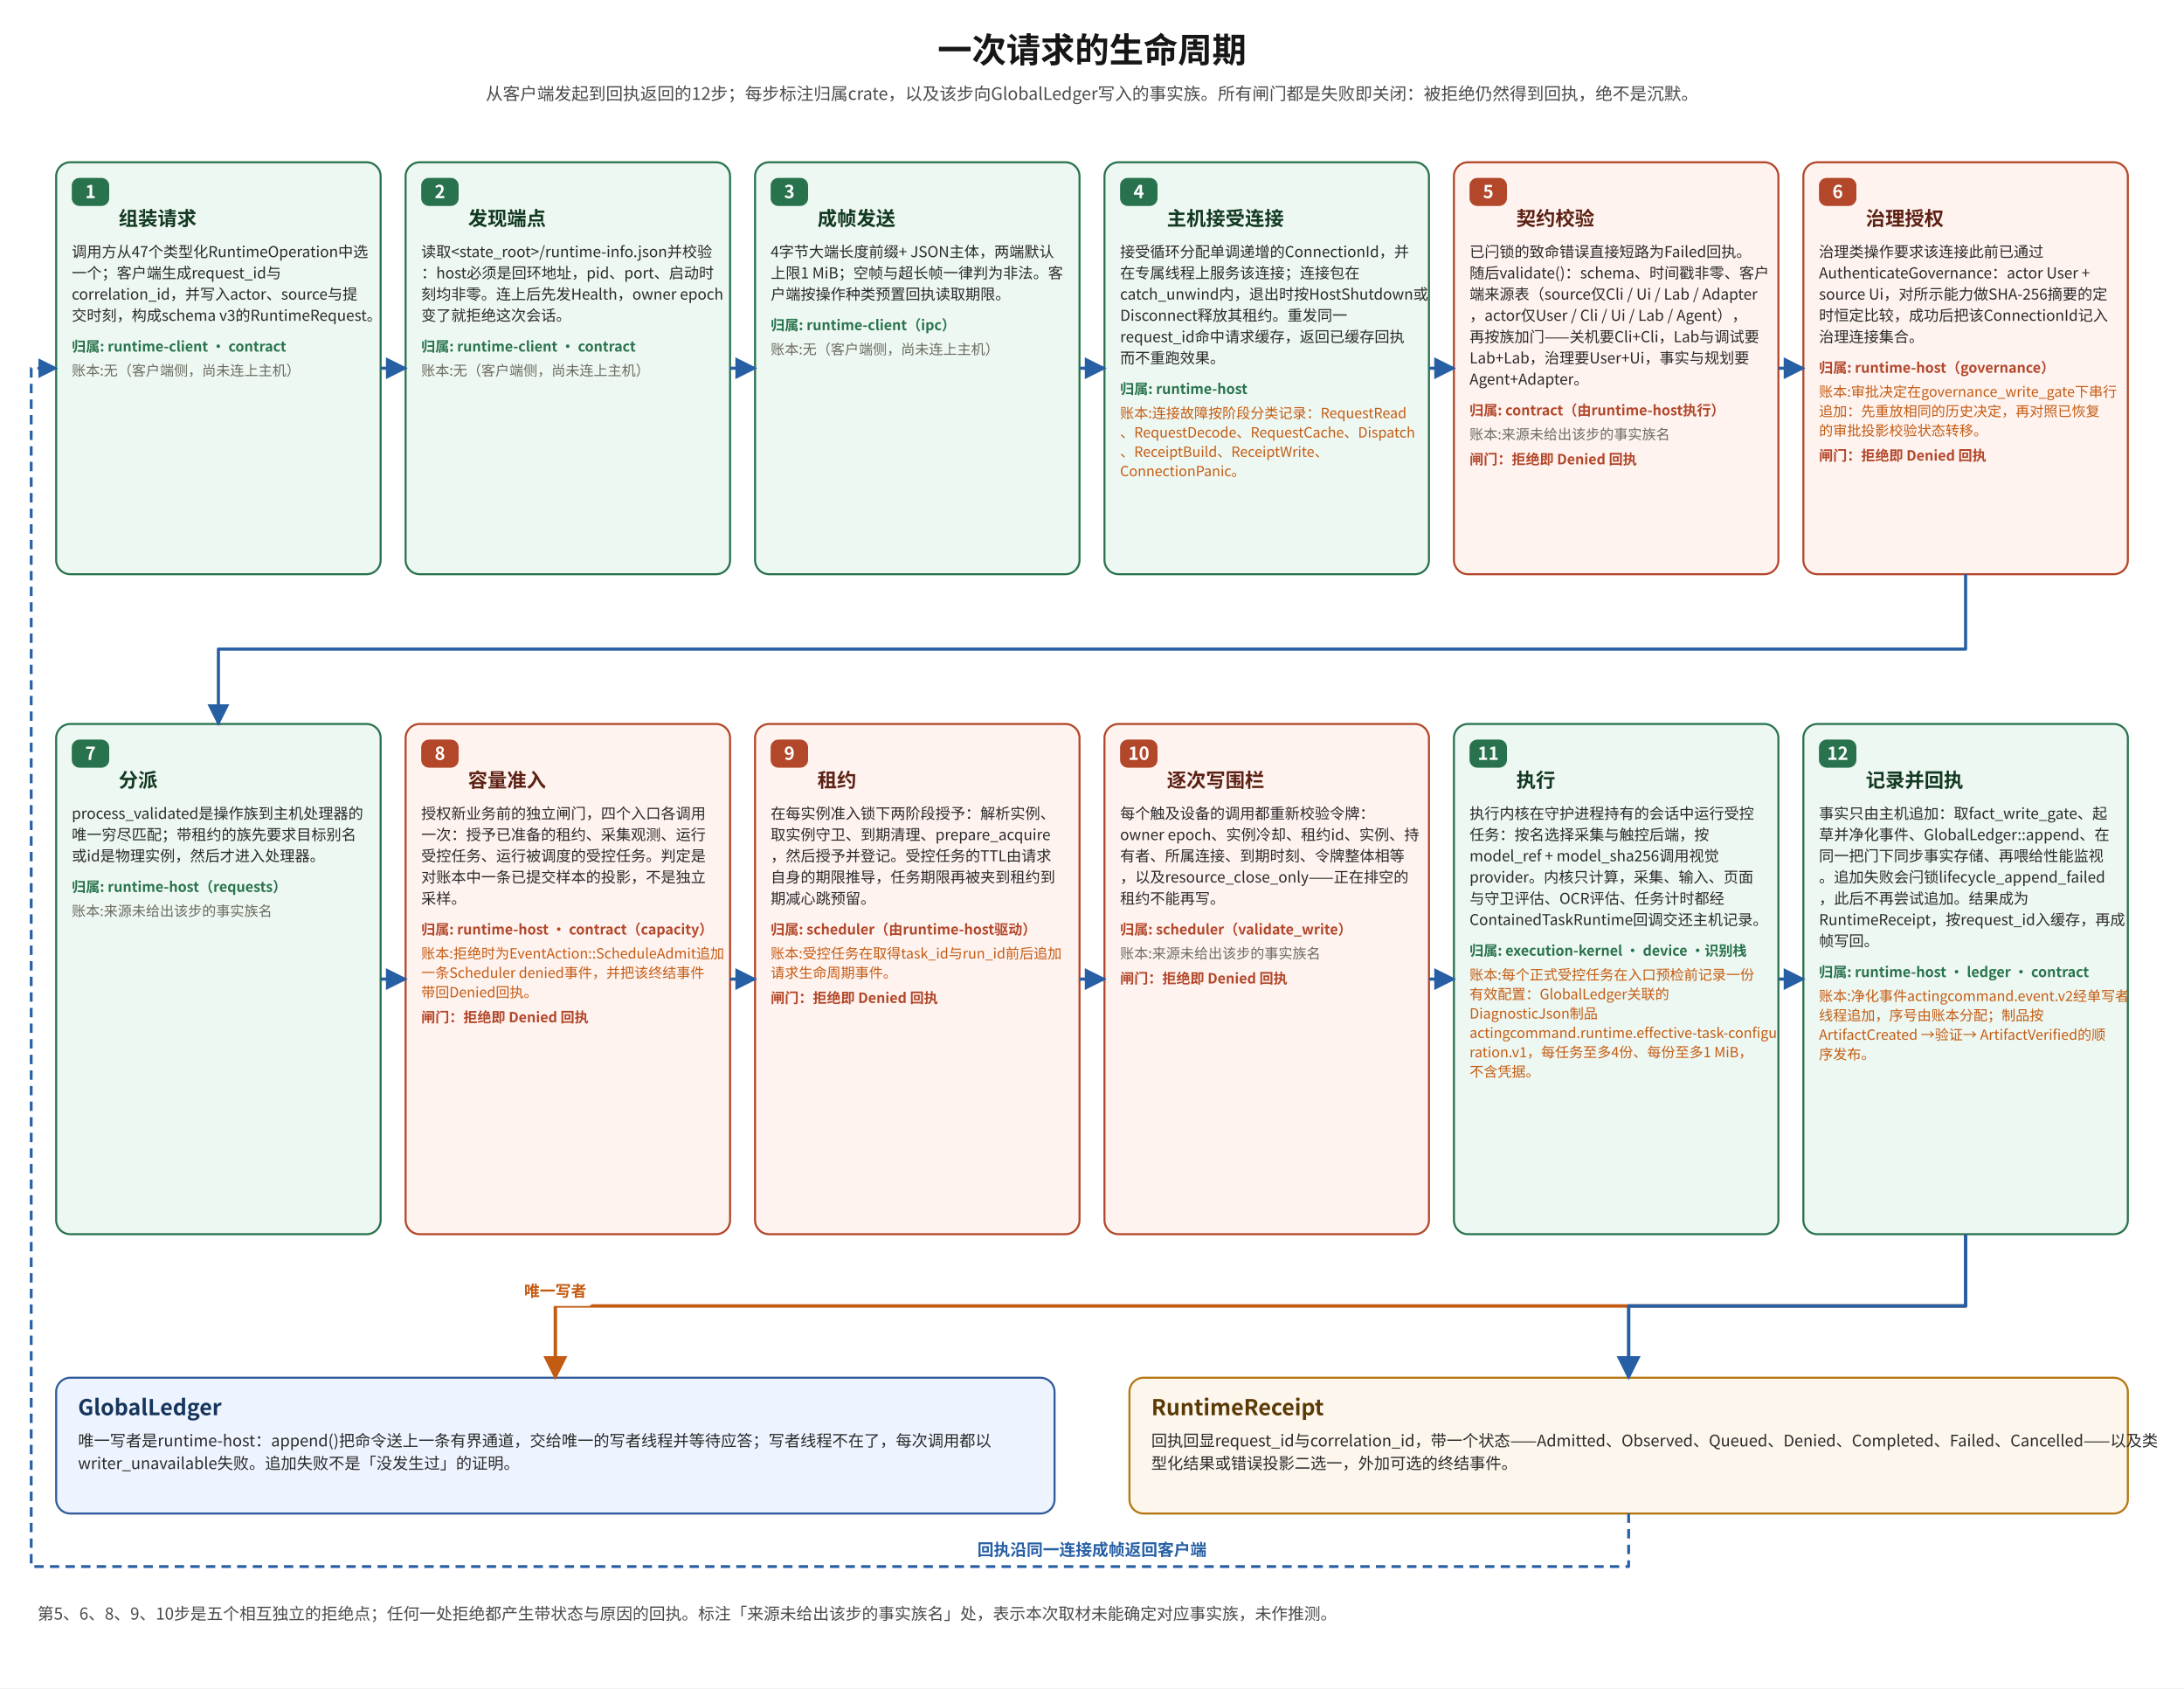
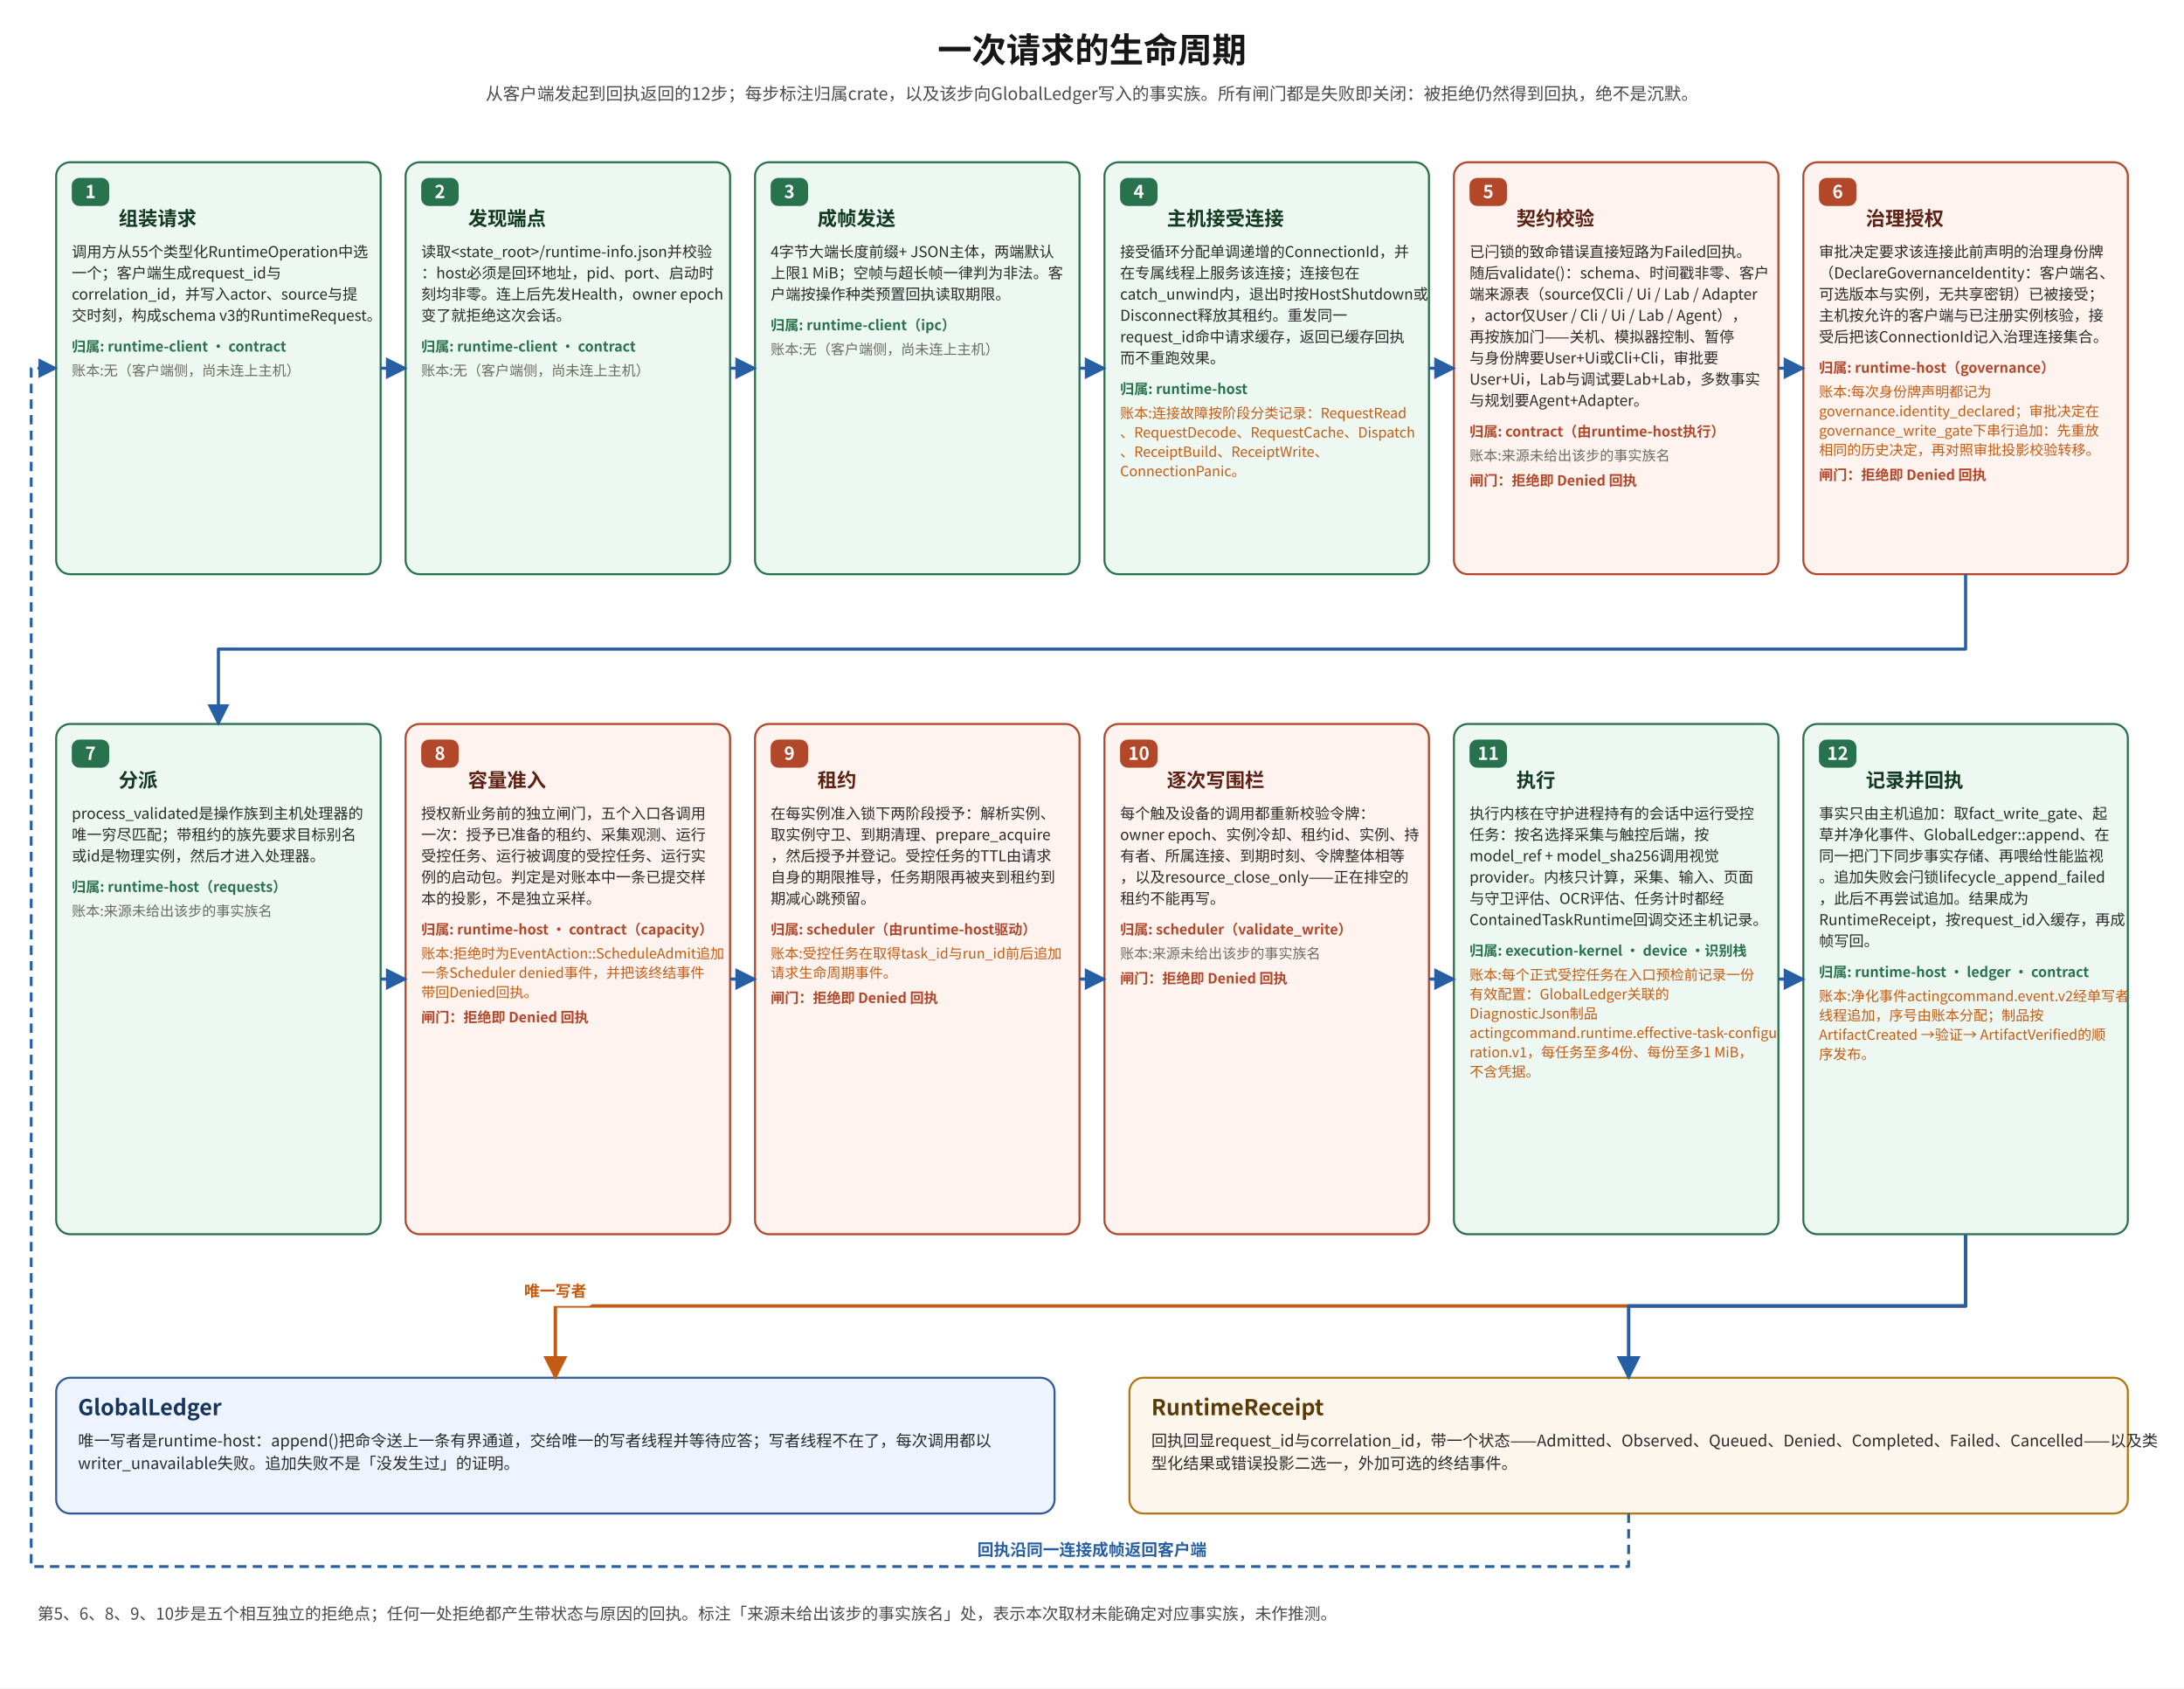
<svg xmlns="http://www.w3.org/2000/svg" viewBox="0 0 1400 1082" width="1400" height="1082">
  <defs>
    <marker id="ah-blue" viewBox="0 0 10 10" refX="9" refY="5" markerWidth="7" markerHeight="7" orient="auto-start-reverse">
      <path d="M 0 0 L 10 5 L 0 10 z" fill="#275fa5" />
    </marker>
    <marker id="ah-green" viewBox="0 0 10 10" refX="9" refY="5" markerWidth="7" markerHeight="7" orient="auto-start-reverse">
      <path d="M 0 0 L 10 5 L 0 10 z" fill="#28734d" />
    </marker>
    <marker id="ah-orange" viewBox="0 0 10 10" refX="9" refY="5" markerWidth="7" markerHeight="7" orient="auto-start-reverse">
      <path d="M 0 0 L 10 5 L 0 10 z" fill="#c45b12" />
    </marker>
    <marker id="ah-purple" viewBox="0 0 10 10" refX="9" refY="5" markerWidth="7" markerHeight="7" orient="auto-start-reverse">
      <path d="M 0 0 L 10 5 L 0 10 z" fill="#8045ac" />
    </marker>
    <marker id="ah-gold" viewBox="0 0 10 10" refX="9" refY="5" markerWidth="7" markerHeight="7" orient="auto-start-reverse">
      <path d="M 0 0 L 10 5 L 0 10 z" fill="#b57712" />
    </marker>
    <marker id="ah-gray" viewBox="0 0 10 10" refX="9" refY="5" markerWidth="7" markerHeight="7" orient="auto-start-reverse">
      <path d="M 0 0 L 10 5 L 0 10 z" fill="#6b6b60" />
    </marker>
  </defs>
  <rect x="0" y="0" width="1400" height="1082" fill="#ffffff" />
  <text x="700.0" y="40.0" font-family="Segoe UI, Microsoft YaHei, PingFang SC, Noto Sans CJK SC, sans-serif" font-size="22.0" fill="#161616" text-anchor="middle" font-weight="bold">一次请求的生命周期</text>
  <text x="700.0" y="64.0" font-family="Segoe UI, Microsoft YaHei, PingFang SC, Noto Sans CJK SC, sans-serif" font-size="11.0" fill="#4a4a4a" text-anchor="middle" font-weight="normal">从客户端发起到回执返回的12步；每步标注归属crate，以及该步向GlobalLedger写入的事实族。所有闸门都是失败即关闭：被拒绝仍然得到回执，绝不是沉默。</text>
  <rect x="36.0" y="104.0" width="208.0" height="264.0" rx="9" ry="9" fill="#eef8f2" stroke="#28734d" stroke-width="1.30" />
  <rect x="46.0" y="114.0" width="24.0" height="18.0" rx="5" ry="5" fill="#28734d" stroke="#28734d" stroke-width="0.00" />
  <text x="58.0" y="127.0" font-family="Segoe UI, Microsoft YaHei, PingFang SC, Noto Sans CJK SC, sans-serif" font-size="11.5" fill="#ffffff" text-anchor="middle" font-weight="bold">1</text>
  <text x="76.0" y="144.5" font-family="Segoe UI, Microsoft YaHei, PingFang SC, Noto Sans CJK SC, sans-serif" font-size="12.5" fill="#123921" text-anchor="start" font-weight="bold">组装请求</text>
-   <text x="46.0" y="164.8" font-family="Segoe UI, Microsoft YaHei, PingFang SC, Noto Sans CJK SC, sans-serif" font-size="9.6" fill="#2a2a2a" text-anchor="start" font-weight="normal">调用方从47个类型化RuntimeOperation中选</text>
+   <text x="46.0" y="164.8" font-family="Segoe UI, Microsoft YaHei, PingFang SC, Noto Sans CJK SC, sans-serif" font-size="9.6" fill="#2a2a2a" text-anchor="start" font-weight="normal">调用方从55个类型化RuntimeOperation中选</text>
  <text x="46.0" y="178.4" font-family="Segoe UI, Microsoft YaHei, PingFang SC, Noto Sans CJK SC, sans-serif" font-size="9.6" fill="#2a2a2a" text-anchor="start" font-weight="normal">一个；客户端生成request_id与</text>
  <text x="46.0" y="192.0" font-family="Segoe UI, Microsoft YaHei, PingFang SC, Noto Sans CJK SC, sans-serif" font-size="9.6" fill="#2a2a2a" text-anchor="start" font-weight="normal">correlation_id，并写入actor、source与提</text>
  <text x="46.0" y="205.6" font-family="Segoe UI, Microsoft YaHei, PingFang SC, Noto Sans CJK SC, sans-serif" font-size="9.6" fill="#2a2a2a" text-anchor="start" font-weight="normal">交时刻，构成schema v3的RuntimeRequest。</text>
  <text x="46.0" y="225.3" font-family="Segoe UI, Microsoft YaHei, PingFang SC, Noto Sans CJK SC, sans-serif" font-size="9.0" fill="#28734d" text-anchor="start" font-weight="bold">归属: runtime-client · contract</text>
  <text x="46.0" y="240.7" font-family="Segoe UI, Microsoft YaHei, PingFang SC, Noto Sans CJK SC, sans-serif" font-size="9.0" fill="#6b6b60" text-anchor="start" font-weight="normal">账本:无（客户端侧，尚未连上主机）</text>
  <rect x="260.0" y="104.0" width="208.0" height="264.0" rx="9" ry="9" fill="#eef8f2" stroke="#28734d" stroke-width="1.30" />
  <rect x="270.0" y="114.0" width="24.0" height="18.0" rx="5" ry="5" fill="#28734d" stroke="#28734d" stroke-width="0.00" />
  <text x="282.0" y="127.0" font-family="Segoe UI, Microsoft YaHei, PingFang SC, Noto Sans CJK SC, sans-serif" font-size="11.5" fill="#ffffff" text-anchor="middle" font-weight="bold">2</text>
  <text x="300.0" y="144.5" font-family="Segoe UI, Microsoft YaHei, PingFang SC, Noto Sans CJK SC, sans-serif" font-size="12.5" fill="#123921" text-anchor="start" font-weight="bold">发现端点</text>
  <text x="270.0" y="164.8" font-family="Segoe UI, Microsoft YaHei, PingFang SC, Noto Sans CJK SC, sans-serif" font-size="9.6" fill="#2a2a2a" text-anchor="start" font-weight="normal">读取&lt;state_root&gt;/runtime-info.json并校验</text>
  <text x="270.0" y="178.4" font-family="Segoe UI, Microsoft YaHei, PingFang SC, Noto Sans CJK SC, sans-serif" font-size="9.6" fill="#2a2a2a" text-anchor="start" font-weight="normal">：host必须是回环地址，pid、port、启动时</text>
  <text x="270.0" y="192.0" font-family="Segoe UI, Microsoft YaHei, PingFang SC, Noto Sans CJK SC, sans-serif" font-size="9.6" fill="#2a2a2a" text-anchor="start" font-weight="normal">刻均非零。连上后先发Health，owner epoch</text>
  <text x="270.0" y="205.6" font-family="Segoe UI, Microsoft YaHei, PingFang SC, Noto Sans CJK SC, sans-serif" font-size="9.6" fill="#2a2a2a" text-anchor="start" font-weight="normal">变了就拒绝这次会话。</text>
  <text x="270.0" y="225.3" font-family="Segoe UI, Microsoft YaHei, PingFang SC, Noto Sans CJK SC, sans-serif" font-size="9.0" fill="#28734d" text-anchor="start" font-weight="bold">归属: runtime-client · contract</text>
  <text x="270.0" y="240.7" font-family="Segoe UI, Microsoft YaHei, PingFang SC, Noto Sans CJK SC, sans-serif" font-size="9.0" fill="#6b6b60" text-anchor="start" font-weight="normal">账本:无（客户端侧，尚未连上主机）</text>
  <rect x="484.0" y="104.0" width="208.0" height="264.0" rx="9" ry="9" fill="#eef8f2" stroke="#28734d" stroke-width="1.30" />
  <rect x="494.0" y="114.0" width="24.0" height="18.0" rx="5" ry="5" fill="#28734d" stroke="#28734d" stroke-width="0.00" />
  <text x="506.0" y="127.0" font-family="Segoe UI, Microsoft YaHei, PingFang SC, Noto Sans CJK SC, sans-serif" font-size="11.5" fill="#ffffff" text-anchor="middle" font-weight="bold">3</text>
  <text x="524.0" y="144.5" font-family="Segoe UI, Microsoft YaHei, PingFang SC, Noto Sans CJK SC, sans-serif" font-size="12.5" fill="#123921" text-anchor="start" font-weight="bold">成帧发送</text>
  <text x="494.0" y="164.8" font-family="Segoe UI, Microsoft YaHei, PingFang SC, Noto Sans CJK SC, sans-serif" font-size="9.6" fill="#2a2a2a" text-anchor="start" font-weight="normal">4字节大端长度前缀+ JSON主体，两端默认</text>
  <text x="494.0" y="178.4" font-family="Segoe UI, Microsoft YaHei, PingFang SC, Noto Sans CJK SC, sans-serif" font-size="9.6" fill="#2a2a2a" text-anchor="start" font-weight="normal">上限1 MiB；空帧与超长帧一律判为非法。客</text>
  <text x="494.0" y="192.0" font-family="Segoe UI, Microsoft YaHei, PingFang SC, Noto Sans CJK SC, sans-serif" font-size="9.6" fill="#2a2a2a" text-anchor="start" font-weight="normal">户端按操作种类预置回执读取期限。</text>
  <text x="494.0" y="211.6" font-family="Segoe UI, Microsoft YaHei, PingFang SC, Noto Sans CJK SC, sans-serif" font-size="9.0" fill="#28734d" text-anchor="start" font-weight="bold">归属: runtime-client（ipc）</text>
  <text x="494.0" y="227.1" font-family="Segoe UI, Microsoft YaHei, PingFang SC, Noto Sans CJK SC, sans-serif" font-size="9.0" fill="#6b6b60" text-anchor="start" font-weight="normal">账本:无（客户端侧，尚未连上主机）</text>
  <rect x="708.0" y="104.0" width="208.0" height="264.0" rx="9" ry="9" fill="#eef8f2" stroke="#28734d" stroke-width="1.30" />
  <rect x="718.0" y="114.0" width="24.0" height="18.0" rx="5" ry="5" fill="#28734d" stroke="#28734d" stroke-width="0.00" />
  <text x="730.0" y="127.0" font-family="Segoe UI, Microsoft YaHei, PingFang SC, Noto Sans CJK SC, sans-serif" font-size="11.5" fill="#ffffff" text-anchor="middle" font-weight="bold">4</text>
  <text x="748.0" y="144.5" font-family="Segoe UI, Microsoft YaHei, PingFang SC, Noto Sans CJK SC, sans-serif" font-size="12.5" fill="#123921" text-anchor="start" font-weight="bold">主机接受连接</text>
  <text x="718.0" y="164.8" font-family="Segoe UI, Microsoft YaHei, PingFang SC, Noto Sans CJK SC, sans-serif" font-size="9.6" fill="#2a2a2a" text-anchor="start" font-weight="normal">接受循环分配单调递增的ConnectionId，并</text>
  <text x="718.0" y="178.4" font-family="Segoe UI, Microsoft YaHei, PingFang SC, Noto Sans CJK SC, sans-serif" font-size="9.6" fill="#2a2a2a" text-anchor="start" font-weight="normal">在专属线程上服务该连接；连接包在</text>
  <text x="718.0" y="192.0" font-family="Segoe UI, Microsoft YaHei, PingFang SC, Noto Sans CJK SC, sans-serif" font-size="9.6" fill="#2a2a2a" text-anchor="start" font-weight="normal">catch_unwind内，退出时按HostShutdown或</text>
  <text x="718.0" y="205.6" font-family="Segoe UI, Microsoft YaHei, PingFang SC, Noto Sans CJK SC, sans-serif" font-size="9.6" fill="#2a2a2a" text-anchor="start" font-weight="normal">Disconnect释放其租约。重发同一</text>
  <text x="718.0" y="219.3" font-family="Segoe UI, Microsoft YaHei, PingFang SC, Noto Sans CJK SC, sans-serif" font-size="9.6" fill="#2a2a2a" text-anchor="start" font-weight="normal">request_id命中请求缓存，返回已缓存回执</text>
  <text x="718.0" y="232.9" font-family="Segoe UI, Microsoft YaHei, PingFang SC, Noto Sans CJK SC, sans-serif" font-size="9.6" fill="#2a2a2a" text-anchor="start" font-weight="normal">而不重跑效果。</text>
  <text x="718.0" y="252.5" font-family="Segoe UI, Microsoft YaHei, PingFang SC, Noto Sans CJK SC, sans-serif" font-size="9.0" fill="#28734d" text-anchor="start" font-weight="bold">归属: runtime-host</text>
  <text x="718.0" y="268.0" font-family="Segoe UI, Microsoft YaHei, PingFang SC, Noto Sans CJK SC, sans-serif" font-size="9.0" fill="#c45b12" text-anchor="start" font-weight="normal">账本:连接故障按阶段分类记录：RequestRead</text>
  <text x="718.0" y="280.4" font-family="Segoe UI, Microsoft YaHei, PingFang SC, Noto Sans CJK SC, sans-serif" font-size="9.0" fill="#c45b12" text-anchor="start" font-weight="normal">、RequestDecode、RequestCache、Dispatch</text>
  <text x="718.0" y="292.8" font-family="Segoe UI, Microsoft YaHei, PingFang SC, Noto Sans CJK SC, sans-serif" font-size="9.0" fill="#c45b12" text-anchor="start" font-weight="normal">、ReceiptBuild、ReceiptWrite、</text>
  <text x="718.0" y="305.2" font-family="Segoe UI, Microsoft YaHei, PingFang SC, Noto Sans CJK SC, sans-serif" font-size="9.0" fill="#c45b12" text-anchor="start" font-weight="normal">ConnectionPanic。</text>
  <rect x="932.0" y="104.0" width="208.0" height="264.0" rx="9" ry="9" fill="#fff3f0" stroke="#b2472a" stroke-width="1.30" />
  <rect x="942.0" y="114.0" width="24.0" height="18.0" rx="5" ry="5" fill="#b2472a" stroke="#b2472a" stroke-width="0.00" />
  <text x="954.0" y="127.0" font-family="Segoe UI, Microsoft YaHei, PingFang SC, Noto Sans CJK SC, sans-serif" font-size="11.5" fill="#ffffff" text-anchor="middle" font-weight="bold">5</text>
  <text x="972.0" y="144.5" font-family="Segoe UI, Microsoft YaHei, PingFang SC, Noto Sans CJK SC, sans-serif" font-size="12.5" fill="#5c2113" text-anchor="start" font-weight="bold">契约校验</text>
  <text x="942.0" y="164.8" font-family="Segoe UI, Microsoft YaHei, PingFang SC, Noto Sans CJK SC, sans-serif" font-size="9.6" fill="#2a2a2a" text-anchor="start" font-weight="normal">已闩锁的致命错误直接短路为Failed回执。</text>
  <text x="942.0" y="178.4" font-family="Segoe UI, Microsoft YaHei, PingFang SC, Noto Sans CJK SC, sans-serif" font-size="9.6" fill="#2a2a2a" text-anchor="start" font-weight="normal">随后validate()：schema、时间戳非零、客户</text>
  <text x="942.0" y="192.0" font-family="Segoe UI, Microsoft YaHei, PingFang SC, Noto Sans CJK SC, sans-serif" font-size="9.6" fill="#2a2a2a" text-anchor="start" font-weight="normal">端来源表（source仅Cli / Ui / Lab / Adapter</text>
  <text x="942.0" y="205.6" font-family="Segoe UI, Microsoft YaHei, PingFang SC, Noto Sans CJK SC, sans-serif" font-size="9.6" fill="#2a2a2a" text-anchor="start" font-weight="normal">，actor仅User / Cli / Ui / Lab / Agent），</text>
-   <text x="942.0" y="219.3" font-family="Segoe UI, Microsoft YaHei, PingFang SC, Noto Sans CJK SC, sans-serif" font-size="9.6" fill="#2a2a2a" text-anchor="start" font-weight="normal">再按族加门——关机要Cli+Cli，Lab与调试要</text>
-   <text x="942.0" y="232.9" font-family="Segoe UI, Microsoft YaHei, PingFang SC, Noto Sans CJK SC, sans-serif" font-size="9.6" fill="#2a2a2a" text-anchor="start" font-weight="normal">Lab+Lab，治理要User+Ui，事实与规划要</text>
-   <text x="942.0" y="246.5" font-family="Segoe UI, Microsoft YaHei, PingFang SC, Noto Sans CJK SC, sans-serif" font-size="9.6" fill="#2a2a2a" text-anchor="start" font-weight="normal">Agent+Adapter。</text>
-   <text x="942.0" y="266.2" font-family="Segoe UI, Microsoft YaHei, PingFang SC, Noto Sans CJK SC, sans-serif" font-size="9.0" fill="#b2472a" text-anchor="start" font-weight="bold">归属: contract（由runtime-host执行）</text>
-   <text x="942.0" y="281.6" font-family="Segoe UI, Microsoft YaHei, PingFang SC, Noto Sans CJK SC, sans-serif" font-size="9.0" fill="#6b6b60" text-anchor="start" font-weight="normal">账本:来源未给出该步的事实族名</text>
-   <text x="942.0" y="297.6" font-family="Segoe UI, Microsoft YaHei, PingFang SC, Noto Sans CJK SC, sans-serif" font-size="9.0" fill="#b2472a" text-anchor="start" font-weight="bold">闸门：拒绝即 Denied 回执</text>
+   <text x="942.0" y="219.3" font-family="Segoe UI, Microsoft YaHei, PingFang SC, Noto Sans CJK SC, sans-serif" font-size="9.6" fill="#2a2a2a" text-anchor="start" font-weight="normal">再按族加门——关机、模拟器控制、暂停</text>
+   <text x="942.0" y="232.9" font-family="Segoe UI, Microsoft YaHei, PingFang SC, Noto Sans CJK SC, sans-serif" font-size="9.6" fill="#2a2a2a" text-anchor="start" font-weight="normal">与身份牌要User+Ui或Cli+Cli，审批要</text>
+   <text x="942.0" y="246.5" font-family="Segoe UI, Microsoft YaHei, PingFang SC, Noto Sans CJK SC, sans-serif" font-size="9.6" fill="#2a2a2a" text-anchor="start" font-weight="normal">User+Ui，Lab与调试要Lab+Lab，多数事实</text>
+   <text x="942.0" y="260.1" font-family="Segoe UI, Microsoft YaHei, PingFang SC, Noto Sans CJK SC, sans-serif" font-size="9.6" fill="#2a2a2a" text-anchor="start" font-weight="normal">与规划要Agent+Adapter。</text>
+   <text x="942.0" y="279.8" font-family="Segoe UI, Microsoft YaHei, PingFang SC, Noto Sans CJK SC, sans-serif" font-size="9.0" fill="#b2472a" text-anchor="start" font-weight="bold">归属: contract（由runtime-host执行）</text>
+   <text x="942.0" y="295.2" font-family="Segoe UI, Microsoft YaHei, PingFang SC, Noto Sans CJK SC, sans-serif" font-size="9.0" fill="#6b6b60" text-anchor="start" font-weight="normal">账本:来源未给出该步的事实族名</text>
+   <text x="942.0" y="311.2" font-family="Segoe UI, Microsoft YaHei, PingFang SC, Noto Sans CJK SC, sans-serif" font-size="9.0" fill="#b2472a" text-anchor="start" font-weight="bold">闸门：拒绝即 Denied 回执</text>
  <rect x="1156.0" y="104.0" width="208.0" height="264.0" rx="9" ry="9" fill="#fff3f0" stroke="#b2472a" stroke-width="1.30" />
  <rect x="1166.0" y="114.0" width="24.0" height="18.0" rx="5" ry="5" fill="#b2472a" stroke="#b2472a" stroke-width="0.00" />
  <text x="1178.0" y="127.0" font-family="Segoe UI, Microsoft YaHei, PingFang SC, Noto Sans CJK SC, sans-serif" font-size="11.5" fill="#ffffff" text-anchor="middle" font-weight="bold">6</text>
  <text x="1196.0" y="144.5" font-family="Segoe UI, Microsoft YaHei, PingFang SC, Noto Sans CJK SC, sans-serif" font-size="12.5" fill="#5c2113" text-anchor="start" font-weight="bold">治理授权</text>
-   <text x="1166.0" y="164.8" font-family="Segoe UI, Microsoft YaHei, PingFang SC, Noto Sans CJK SC, sans-serif" font-size="9.6" fill="#2a2a2a" text-anchor="start" font-weight="normal">治理类操作要求该连接此前已通过</text>
-   <text x="1166.0" y="178.4" font-family="Segoe UI, Microsoft YaHei, PingFang SC, Noto Sans CJK SC, sans-serif" font-size="9.6" fill="#2a2a2a" text-anchor="start" font-weight="normal">AuthenticateGovernance：actor User +</text>
-   <text x="1166.0" y="192.0" font-family="Segoe UI, Microsoft YaHei, PingFang SC, Noto Sans CJK SC, sans-serif" font-size="9.6" fill="#2a2a2a" text-anchor="start" font-weight="normal">source Ui，对所示能力做SHA-256摘要的定</text>
-   <text x="1166.0" y="205.6" font-family="Segoe UI, Microsoft YaHei, PingFang SC, Noto Sans CJK SC, sans-serif" font-size="9.6" fill="#2a2a2a" text-anchor="start" font-weight="normal">时恒定比较，成功后把该ConnectionId记入</text>
-   <text x="1166.0" y="219.3" font-family="Segoe UI, Microsoft YaHei, PingFang SC, Noto Sans CJK SC, sans-serif" font-size="9.6" fill="#2a2a2a" text-anchor="start" font-weight="normal">治理连接集合。</text>
+   <text x="1166.0" y="164.8" font-family="Segoe UI, Microsoft YaHei, PingFang SC, Noto Sans CJK SC, sans-serif" font-size="9.6" fill="#2a2a2a" text-anchor="start" font-weight="normal">审批决定要求该连接此前声明的治理身份牌</text>
+   <text x="1166.0" y="178.4" font-family="Segoe UI, Microsoft YaHei, PingFang SC, Noto Sans CJK SC, sans-serif" font-size="9.6" fill="#2a2a2a" text-anchor="start" font-weight="normal">（DeclareGovernanceIdentity：客户端名、</text>
+   <text x="1166.0" y="192.0" font-family="Segoe UI, Microsoft YaHei, PingFang SC, Noto Sans CJK SC, sans-serif" font-size="9.6" fill="#2a2a2a" text-anchor="start" font-weight="normal">可选版本与实例，无共享密钥）已被接受；</text>
+   <text x="1166.0" y="205.6" font-family="Segoe UI, Microsoft YaHei, PingFang SC, Noto Sans CJK SC, sans-serif" font-size="9.6" fill="#2a2a2a" text-anchor="start" font-weight="normal">主机按允许的客户端与已注册实例核验，接</text>
+   <text x="1166.0" y="219.3" font-family="Segoe UI, Microsoft YaHei, PingFang SC, Noto Sans CJK SC, sans-serif" font-size="9.6" fill="#2a2a2a" text-anchor="start" font-weight="normal">受后把该ConnectionId记入治理连接集合。</text>
  <text x="1166.0" y="238.9" font-family="Segoe UI, Microsoft YaHei, PingFang SC, Noto Sans CJK SC, sans-serif" font-size="9.0" fill="#b2472a" text-anchor="start" font-weight="bold">归属: runtime-host（governance）</text>
-   <text x="1166.0" y="254.3" font-family="Segoe UI, Microsoft YaHei, PingFang SC, Noto Sans CJK SC, sans-serif" font-size="9.0" fill="#c45b12" text-anchor="start" font-weight="normal">账本:审批决定在governance_write_gate下串行</text>
-   <text x="1166.0" y="266.8" font-family="Segoe UI, Microsoft YaHei, PingFang SC, Noto Sans CJK SC, sans-serif" font-size="9.0" fill="#c45b12" text-anchor="start" font-weight="normal">追加：先重放相同的历史决定，再对照已恢复</text>
-   <text x="1166.0" y="279.2" font-family="Segoe UI, Microsoft YaHei, PingFang SC, Noto Sans CJK SC, sans-serif" font-size="9.0" fill="#c45b12" text-anchor="start" font-weight="normal">的审批投影校验状态转移。</text>
-   <text x="1166.0" y="295.2" font-family="Segoe UI, Microsoft YaHei, PingFang SC, Noto Sans CJK SC, sans-serif" font-size="9.0" fill="#b2472a" text-anchor="start" font-weight="bold">闸门：拒绝即 Denied 回执</text>
+   <text x="1166.0" y="254.3" font-family="Segoe UI, Microsoft YaHei, PingFang SC, Noto Sans CJK SC, sans-serif" font-size="9.0" fill="#c45b12" text-anchor="start" font-weight="normal">账本:每次身份牌声明都记为</text>
+   <text x="1166.0" y="266.8" font-family="Segoe UI, Microsoft YaHei, PingFang SC, Noto Sans CJK SC, sans-serif" font-size="9.0" fill="#c45b12" text-anchor="start" font-weight="normal">governance.identity_declared；审批决定在</text>
+   <text x="1166.0" y="279.2" font-family="Segoe UI, Microsoft YaHei, PingFang SC, Noto Sans CJK SC, sans-serif" font-size="9.0" fill="#c45b12" text-anchor="start" font-weight="normal">governance_write_gate下串行追加：先重放</text>
+   <text x="1166.0" y="291.6" font-family="Segoe UI, Microsoft YaHei, PingFang SC, Noto Sans CJK SC, sans-serif" font-size="9.0" fill="#c45b12" text-anchor="start" font-weight="normal">相同的历史决定，再对照审批投影校验转移。</text>
+   <text x="1166.0" y="307.6" font-family="Segoe UI, Microsoft YaHei, PingFang SC, Noto Sans CJK SC, sans-serif" font-size="9.0" fill="#b2472a" text-anchor="start" font-weight="bold">闸门：拒绝即 Denied 回执</text>
  <rect x="36.0" y="464.0" width="208.0" height="327.0" rx="9" ry="9" fill="#eef8f2" stroke="#28734d" stroke-width="1.30" />
  <rect x="46.0" y="474.0" width="24.0" height="18.0" rx="5" ry="5" fill="#28734d" stroke="#28734d" stroke-width="0.00" />
  <text x="58.0" y="487.0" font-family="Segoe UI, Microsoft YaHei, PingFang SC, Noto Sans CJK SC, sans-serif" font-size="11.5" fill="#ffffff" text-anchor="middle" font-weight="bold">7</text>
  <text x="76.0" y="504.5" font-family="Segoe UI, Microsoft YaHei, PingFang SC, Noto Sans CJK SC, sans-serif" font-size="12.5" fill="#123921" text-anchor="start" font-weight="bold">分派</text>
  <text x="46.0" y="524.8" font-family="Segoe UI, Microsoft YaHei, PingFang SC, Noto Sans CJK SC, sans-serif" font-size="9.6" fill="#2a2a2a" text-anchor="start" font-weight="normal">process_validated是操作族到主机处理器的</text>
  <text x="46.0" y="538.4" font-family="Segoe UI, Microsoft YaHei, PingFang SC, Noto Sans CJK SC, sans-serif" font-size="9.6" fill="#2a2a2a" text-anchor="start" font-weight="normal">唯一穷尽匹配；带租约的族先要求目标别名</text>
  <text x="46.0" y="552.0" font-family="Segoe UI, Microsoft YaHei, PingFang SC, Noto Sans CJK SC, sans-serif" font-size="9.6" fill="#2a2a2a" text-anchor="start" font-weight="normal">或id是物理实例，然后才进入处理器。</text>
  <text x="46.0" y="571.6" font-family="Segoe UI, Microsoft YaHei, PingFang SC, Noto Sans CJK SC, sans-serif" font-size="9.0" fill="#28734d" text-anchor="start" font-weight="bold">归属: runtime-host（requests）</text>
  <text x="46.0" y="587.1" font-family="Segoe UI, Microsoft YaHei, PingFang SC, Noto Sans CJK SC, sans-serif" font-size="9.0" fill="#6b6b60" text-anchor="start" font-weight="normal">账本:来源未给出该步的事实族名</text>
  <rect x="260.0" y="464.0" width="208.0" height="327.0" rx="9" ry="9" fill="#fff3f0" stroke="#b2472a" stroke-width="1.30" />
  <rect x="270.0" y="474.0" width="24.0" height="18.0" rx="5" ry="5" fill="#b2472a" stroke="#b2472a" stroke-width="0.00" />
  <text x="282.0" y="487.0" font-family="Segoe UI, Microsoft YaHei, PingFang SC, Noto Sans CJK SC, sans-serif" font-size="11.5" fill="#ffffff" text-anchor="middle" font-weight="bold">8</text>
  <text x="300.0" y="504.5" font-family="Segoe UI, Microsoft YaHei, PingFang SC, Noto Sans CJK SC, sans-serif" font-size="12.5" fill="#5c2113" text-anchor="start" font-weight="bold">容量准入</text>
-   <text x="270.0" y="524.8" font-family="Segoe UI, Microsoft YaHei, PingFang SC, Noto Sans CJK SC, sans-serif" font-size="9.6" fill="#2a2a2a" text-anchor="start" font-weight="normal">授权新业务前的独立闸门，四个入口各调用</text>
+   <text x="270.0" y="524.8" font-family="Segoe UI, Microsoft YaHei, PingFang SC, Noto Sans CJK SC, sans-serif" font-size="9.6" fill="#2a2a2a" text-anchor="start" font-weight="normal">授权新业务前的独立闸门，五个入口各调用</text>
  <text x="270.0" y="538.4" font-family="Segoe UI, Microsoft YaHei, PingFang SC, Noto Sans CJK SC, sans-serif" font-size="9.6" fill="#2a2a2a" text-anchor="start" font-weight="normal">一次：授予已准备的租约、采集观测、运行</text>
-   <text x="270.0" y="552.0" font-family="Segoe UI, Microsoft YaHei, PingFang SC, Noto Sans CJK SC, sans-serif" font-size="9.6" fill="#2a2a2a" text-anchor="start" font-weight="normal">受控任务、运行被调度的受控任务。判定是</text>
-   <text x="270.0" y="565.6" font-family="Segoe UI, Microsoft YaHei, PingFang SC, Noto Sans CJK SC, sans-serif" font-size="9.6" fill="#2a2a2a" text-anchor="start" font-weight="normal">对账本中一条已提交样本的投影，不是独立</text>
-   <text x="270.0" y="579.3" font-family="Segoe UI, Microsoft YaHei, PingFang SC, Noto Sans CJK SC, sans-serif" font-size="9.6" fill="#2a2a2a" text-anchor="start" font-weight="normal">采样。</text>
+   <text x="270.0" y="552.0" font-family="Segoe UI, Microsoft YaHei, PingFang SC, Noto Sans CJK SC, sans-serif" font-size="9.6" fill="#2a2a2a" text-anchor="start" font-weight="normal">受控任务、运行被调度的受控任务、运行实</text>
+   <text x="270.0" y="565.6" font-family="Segoe UI, Microsoft YaHei, PingFang SC, Noto Sans CJK SC, sans-serif" font-size="9.6" fill="#2a2a2a" text-anchor="start" font-weight="normal">例的启动包。判定是对账本中一条已提交样</text>
+   <text x="270.0" y="579.3" font-family="Segoe UI, Microsoft YaHei, PingFang SC, Noto Sans CJK SC, sans-serif" font-size="9.6" fill="#2a2a2a" text-anchor="start" font-weight="normal">本的投影，不是独立采样。</text>
  <text x="270.0" y="598.9" font-family="Segoe UI, Microsoft YaHei, PingFang SC, Noto Sans CJK SC, sans-serif" font-size="9.0" fill="#b2472a" text-anchor="start" font-weight="bold">归属: runtime-host · contract（capacity）</text>
  <text x="270.0" y="614.3" font-family="Segoe UI, Microsoft YaHei, PingFang SC, Noto Sans CJK SC, sans-serif" font-size="9.0" fill="#c45b12" text-anchor="start" font-weight="normal">账本:拒绝时为EventAction::ScheduleAdmit追加</text>
  <text x="270.0" y="626.7" font-family="Segoe UI, Microsoft YaHei, PingFang SC, Noto Sans CJK SC, sans-serif" font-size="9.0" fill="#c45b12" text-anchor="start" font-weight="normal">一条Scheduler denied事件，并把该终结事件</text>
  <text x="270.0" y="639.2" font-family="Segoe UI, Microsoft YaHei, PingFang SC, Noto Sans CJK SC, sans-serif" font-size="9.0" fill="#c45b12" text-anchor="start" font-weight="normal">带回Denied回执。</text>
  <text x="270.0" y="655.2" font-family="Segoe UI, Microsoft YaHei, PingFang SC, Noto Sans CJK SC, sans-serif" font-size="9.0" fill="#b2472a" text-anchor="start" font-weight="bold">闸门：拒绝即 Denied 回执</text>
  <rect x="484.0" y="464.0" width="208.0" height="327.0" rx="9" ry="9" fill="#fff3f0" stroke="#b2472a" stroke-width="1.30" />
  <rect x="494.0" y="474.0" width="24.0" height="18.0" rx="5" ry="5" fill="#b2472a" stroke="#b2472a" stroke-width="0.00" />
  <text x="506.0" y="487.0" font-family="Segoe UI, Microsoft YaHei, PingFang SC, Noto Sans CJK SC, sans-serif" font-size="11.5" fill="#ffffff" text-anchor="middle" font-weight="bold">9</text>
  <text x="524.0" y="504.5" font-family="Segoe UI, Microsoft YaHei, PingFang SC, Noto Sans CJK SC, sans-serif" font-size="12.5" fill="#5c2113" text-anchor="start" font-weight="bold">租约</text>
  <text x="494.0" y="524.8" font-family="Segoe UI, Microsoft YaHei, PingFang SC, Noto Sans CJK SC, sans-serif" font-size="9.6" fill="#2a2a2a" text-anchor="start" font-weight="normal">在每实例准入锁下两阶段授予：解析实例、</text>
  <text x="494.0" y="538.4" font-family="Segoe UI, Microsoft YaHei, PingFang SC, Noto Sans CJK SC, sans-serif" font-size="9.6" fill="#2a2a2a" text-anchor="start" font-weight="normal">取实例守卫、到期清理、prepare_acquire</text>
  <text x="494.0" y="552.0" font-family="Segoe UI, Microsoft YaHei, PingFang SC, Noto Sans CJK SC, sans-serif" font-size="9.6" fill="#2a2a2a" text-anchor="start" font-weight="normal">，然后授予并登记。受控任务的TTL由请求</text>
  <text x="494.0" y="565.6" font-family="Segoe UI, Microsoft YaHei, PingFang SC, Noto Sans CJK SC, sans-serif" font-size="9.6" fill="#2a2a2a" text-anchor="start" font-weight="normal">自身的期限推导，任务期限再被夹到租约到</text>
  <text x="494.0" y="579.3" font-family="Segoe UI, Microsoft YaHei, PingFang SC, Noto Sans CJK SC, sans-serif" font-size="9.6" fill="#2a2a2a" text-anchor="start" font-weight="normal">期减心跳预留。</text>
  <text x="494.0" y="598.9" font-family="Segoe UI, Microsoft YaHei, PingFang SC, Noto Sans CJK SC, sans-serif" font-size="9.0" fill="#b2472a" text-anchor="start" font-weight="bold">归属: scheduler（由runtime-host驱动）</text>
  <text x="494.0" y="614.3" font-family="Segoe UI, Microsoft YaHei, PingFang SC, Noto Sans CJK SC, sans-serif" font-size="9.0" fill="#c45b12" text-anchor="start" font-weight="normal">账本:受控任务在取得task_id与run_id前后追加</text>
  <text x="494.0" y="626.7" font-family="Segoe UI, Microsoft YaHei, PingFang SC, Noto Sans CJK SC, sans-serif" font-size="9.0" fill="#c45b12" text-anchor="start" font-weight="normal">请求生命周期事件。</text>
  <text x="494.0" y="642.8" font-family="Segoe UI, Microsoft YaHei, PingFang SC, Noto Sans CJK SC, sans-serif" font-size="9.0" fill="#b2472a" text-anchor="start" font-weight="bold">闸门：拒绝即 Denied 回执</text>
  <rect x="708.0" y="464.0" width="208.0" height="327.0" rx="9" ry="9" fill="#fff3f0" stroke="#b2472a" stroke-width="1.30" />
  <rect x="718.0" y="474.0" width="24.0" height="18.0" rx="5" ry="5" fill="#b2472a" stroke="#b2472a" stroke-width="0.00" />
  <text x="730.0" y="487.0" font-family="Segoe UI, Microsoft YaHei, PingFang SC, Noto Sans CJK SC, sans-serif" font-size="11.5" fill="#ffffff" text-anchor="middle" font-weight="bold">10</text>
  <text x="748.0" y="504.5" font-family="Segoe UI, Microsoft YaHei, PingFang SC, Noto Sans CJK SC, sans-serif" font-size="12.5" fill="#5c2113" text-anchor="start" font-weight="bold">逐次写围栏</text>
  <text x="718.0" y="524.8" font-family="Segoe UI, Microsoft YaHei, PingFang SC, Noto Sans CJK SC, sans-serif" font-size="9.6" fill="#2a2a2a" text-anchor="start" font-weight="normal">每个触及设备的调用都重新校验令牌：</text>
  <text x="718.0" y="538.4" font-family="Segoe UI, Microsoft YaHei, PingFang SC, Noto Sans CJK SC, sans-serif" font-size="9.6" fill="#2a2a2a" text-anchor="start" font-weight="normal">owner epoch、实例冷却、租约id、实例、持</text>
  <text x="718.0" y="552.0" font-family="Segoe UI, Microsoft YaHei, PingFang SC, Noto Sans CJK SC, sans-serif" font-size="9.6" fill="#2a2a2a" text-anchor="start" font-weight="normal">有者、所属连接、到期时刻、令牌整体相等</text>
  <text x="718.0" y="565.6" font-family="Segoe UI, Microsoft YaHei, PingFang SC, Noto Sans CJK SC, sans-serif" font-size="9.6" fill="#2a2a2a" text-anchor="start" font-weight="normal">，以及resource_close_only——正在排空的</text>
  <text x="718.0" y="579.3" font-family="Segoe UI, Microsoft YaHei, PingFang SC, Noto Sans CJK SC, sans-serif" font-size="9.6" fill="#2a2a2a" text-anchor="start" font-weight="normal">租约不能再写。</text>
  <text x="718.0" y="598.9" font-family="Segoe UI, Microsoft YaHei, PingFang SC, Noto Sans CJK SC, sans-serif" font-size="9.0" fill="#b2472a" text-anchor="start" font-weight="bold">归属: scheduler（validate_write）</text>
  <text x="718.0" y="614.3" font-family="Segoe UI, Microsoft YaHei, PingFang SC, Noto Sans CJK SC, sans-serif" font-size="9.0" fill="#6b6b60" text-anchor="start" font-weight="normal">账本:来源未给出该步的事实族名</text>
  <text x="718.0" y="630.3" font-family="Segoe UI, Microsoft YaHei, PingFang SC, Noto Sans CJK SC, sans-serif" font-size="9.0" fill="#b2472a" text-anchor="start" font-weight="bold">闸门：拒绝即 Denied 回执</text>
  <rect x="932.0" y="464.0" width="208.0" height="327.0" rx="9" ry="9" fill="#eef8f2" stroke="#28734d" stroke-width="1.30" />
  <rect x="942.0" y="474.0" width="24.0" height="18.0" rx="5" ry="5" fill="#28734d" stroke="#28734d" stroke-width="0.00" />
  <text x="954.0" y="487.0" font-family="Segoe UI, Microsoft YaHei, PingFang SC, Noto Sans CJK SC, sans-serif" font-size="11.5" fill="#ffffff" text-anchor="middle" font-weight="bold">11</text>
  <text x="972.0" y="504.5" font-family="Segoe UI, Microsoft YaHei, PingFang SC, Noto Sans CJK SC, sans-serif" font-size="12.5" fill="#123921" text-anchor="start" font-weight="bold">执行</text>
  <text x="942.0" y="524.8" font-family="Segoe UI, Microsoft YaHei, PingFang SC, Noto Sans CJK SC, sans-serif" font-size="9.6" fill="#2a2a2a" text-anchor="start" font-weight="normal">执行内核在守护进程持有的会话中运行受控</text>
  <text x="942.0" y="538.4" font-family="Segoe UI, Microsoft YaHei, PingFang SC, Noto Sans CJK SC, sans-serif" font-size="9.6" fill="#2a2a2a" text-anchor="start" font-weight="normal">任务：按名选择采集与触控后端，按</text>
  <text x="942.0" y="552.0" font-family="Segoe UI, Microsoft YaHei, PingFang SC, Noto Sans CJK SC, sans-serif" font-size="9.6" fill="#2a2a2a" text-anchor="start" font-weight="normal">model_ref + model_sha256调用视觉</text>
  <text x="942.0" y="565.6" font-family="Segoe UI, Microsoft YaHei, PingFang SC, Noto Sans CJK SC, sans-serif" font-size="9.6" fill="#2a2a2a" text-anchor="start" font-weight="normal">provider。内核只计算，采集、输入、页面</text>
  <text x="942.0" y="579.3" font-family="Segoe UI, Microsoft YaHei, PingFang SC, Noto Sans CJK SC, sans-serif" font-size="9.6" fill="#2a2a2a" text-anchor="start" font-weight="normal">与守卫评估、OCR评估、任务计时都经</text>
  <text x="942.0" y="592.9" font-family="Segoe UI, Microsoft YaHei, PingFang SC, Noto Sans CJK SC, sans-serif" font-size="9.6" fill="#2a2a2a" text-anchor="start" font-weight="normal">ContainedTaskRuntime回调交还主机记录。</text>
  <text x="942.0" y="612.5" font-family="Segoe UI, Microsoft YaHei, PingFang SC, Noto Sans CJK SC, sans-serif" font-size="9.0" fill="#28734d" text-anchor="start" font-weight="bold">归属: execution-kernel · device ·识别栈</text>
  <text x="942.0" y="628.0" font-family="Segoe UI, Microsoft YaHei, PingFang SC, Noto Sans CJK SC, sans-serif" font-size="9.0" fill="#c45b12" text-anchor="start" font-weight="normal">账本:每个正式受控任务在入口预检前记录一份</text>
  <text x="942.0" y="640.4" font-family="Segoe UI, Microsoft YaHei, PingFang SC, Noto Sans CJK SC, sans-serif" font-size="9.0" fill="#c45b12" text-anchor="start" font-weight="normal">有效配置：GlobalLedger关联的</text>
  <text x="942.0" y="652.8" font-family="Segoe UI, Microsoft YaHei, PingFang SC, Noto Sans CJK SC, sans-serif" font-size="9.0" fill="#c45b12" text-anchor="start" font-weight="normal">DiagnosticJson制品</text>
  <text x="942.0" y="665.2" font-family="Segoe UI, Microsoft YaHei, PingFang SC, Noto Sans CJK SC, sans-serif" font-size="9.0" fill="#c45b12" text-anchor="start" font-weight="normal">actingcommand.runtime.effective-task-configu</text>
  <text x="942.0" y="677.6" font-family="Segoe UI, Microsoft YaHei, PingFang SC, Noto Sans CJK SC, sans-serif" font-size="9.0" fill="#c45b12" text-anchor="start" font-weight="normal">ration.v1，每任务至多4份、每份至多1 MiB，</text>
  <text x="942.0" y="690.1" font-family="Segoe UI, Microsoft YaHei, PingFang SC, Noto Sans CJK SC, sans-serif" font-size="9.0" fill="#c45b12" text-anchor="start" font-weight="normal">不含凭据。</text>
  <rect x="1156.0" y="464.0" width="208.0" height="327.0" rx="9" ry="9" fill="#eef8f2" stroke="#28734d" stroke-width="1.30" />
  <rect x="1166.0" y="474.0" width="24.0" height="18.0" rx="5" ry="5" fill="#28734d" stroke="#28734d" stroke-width="0.00" />
  <text x="1178.0" y="487.0" font-family="Segoe UI, Microsoft YaHei, PingFang SC, Noto Sans CJK SC, sans-serif" font-size="11.5" fill="#ffffff" text-anchor="middle" font-weight="bold">12</text>
  <text x="1196.0" y="504.5" font-family="Segoe UI, Microsoft YaHei, PingFang SC, Noto Sans CJK SC, sans-serif" font-size="12.5" fill="#123921" text-anchor="start" font-weight="bold">记录并回执</text>
  <text x="1166.0" y="524.8" font-family="Segoe UI, Microsoft YaHei, PingFang SC, Noto Sans CJK SC, sans-serif" font-size="9.6" fill="#2a2a2a" text-anchor="start" font-weight="normal">事实只由主机追加：取fact_write_gate、起</text>
  <text x="1166.0" y="538.4" font-family="Segoe UI, Microsoft YaHei, PingFang SC, Noto Sans CJK SC, sans-serif" font-size="9.6" fill="#2a2a2a" text-anchor="start" font-weight="normal">草并净化事件、GlobalLedger::append、在</text>
  <text x="1166.0" y="552.0" font-family="Segoe UI, Microsoft YaHei, PingFang SC, Noto Sans CJK SC, sans-serif" font-size="9.6" fill="#2a2a2a" text-anchor="start" font-weight="normal">同一把门下同步事实存储、再喂给性能监视</text>
  <text x="1166.0" y="565.6" font-family="Segoe UI, Microsoft YaHei, PingFang SC, Noto Sans CJK SC, sans-serif" font-size="9.6" fill="#2a2a2a" text-anchor="start" font-weight="normal">。追加失败会闩锁lifecycle_append_failed</text>
  <text x="1166.0" y="579.3" font-family="Segoe UI, Microsoft YaHei, PingFang SC, Noto Sans CJK SC, sans-serif" font-size="9.6" fill="#2a2a2a" text-anchor="start" font-weight="normal">，此后不再尝试追加。结果成为</text>
  <text x="1166.0" y="592.9" font-family="Segoe UI, Microsoft YaHei, PingFang SC, Noto Sans CJK SC, sans-serif" font-size="9.6" fill="#2a2a2a" text-anchor="start" font-weight="normal">RuntimeReceipt，按request_id入缓存，再成</text>
  <text x="1166.0" y="606.5" font-family="Segoe UI, Microsoft YaHei, PingFang SC, Noto Sans CJK SC, sans-serif" font-size="9.6" fill="#2a2a2a" text-anchor="start" font-weight="normal">帧写回。</text>
  <text x="1166.0" y="626.2" font-family="Segoe UI, Microsoft YaHei, PingFang SC, Noto Sans CJK SC, sans-serif" font-size="9.0" fill="#28734d" text-anchor="start" font-weight="bold">归属: runtime-host · ledger · contract</text>
  <text x="1166.0" y="641.6" font-family="Segoe UI, Microsoft YaHei, PingFang SC, Noto Sans CJK SC, sans-serif" font-size="9.0" fill="#c45b12" text-anchor="start" font-weight="normal">账本:净化事件actingcommand.event.v2经单写者</text>
  <text x="1166.0" y="654.0" font-family="Segoe UI, Microsoft YaHei, PingFang SC, Noto Sans CJK SC, sans-serif" font-size="9.0" fill="#c45b12" text-anchor="start" font-weight="normal">线程追加，序号由账本分配；制品按</text>
  <text x="1166.0" y="666.4" font-family="Segoe UI, Microsoft YaHei, PingFang SC, Noto Sans CJK SC, sans-serif" font-size="9.0" fill="#c45b12" text-anchor="start" font-weight="normal">ArtifactCreated →验证→ ArtifactVerified的顺</text>
  <text x="1166.0" y="678.9" font-family="Segoe UI, Microsoft YaHei, PingFang SC, Noto Sans CJK SC, sans-serif" font-size="9.0" fill="#c45b12" text-anchor="start" font-weight="normal">序发布。</text>
  <polyline points="244.0,236.0 260.0,236.0" fill="none" stroke="#275fa5" stroke-width="2.00" stroke-linejoin="round" marker-end="url(#ah-blue)" />
  <polyline points="244.0,627.5 260.0,627.5" fill="none" stroke="#275fa5" stroke-width="2.00" stroke-linejoin="round" marker-end="url(#ah-blue)" />
  <polyline points="468.0,236.0 484.0,236.0" fill="none" stroke="#275fa5" stroke-width="2.00" stroke-linejoin="round" marker-end="url(#ah-blue)" />
  <polyline points="468.0,627.5 484.0,627.5" fill="none" stroke="#275fa5" stroke-width="2.00" stroke-linejoin="round" marker-end="url(#ah-blue)" />
  <polyline points="692.0,236.0 708.0,236.0" fill="none" stroke="#275fa5" stroke-width="2.00" stroke-linejoin="round" marker-end="url(#ah-blue)" />
  <polyline points="692.0,627.5 708.0,627.5" fill="none" stroke="#275fa5" stroke-width="2.00" stroke-linejoin="round" marker-end="url(#ah-blue)" />
  <polyline points="916.0,236.0 932.0,236.0" fill="none" stroke="#275fa5" stroke-width="2.00" stroke-linejoin="round" marker-end="url(#ah-blue)" />
  <polyline points="916.0,627.5 932.0,627.5" fill="none" stroke="#275fa5" stroke-width="2.00" stroke-linejoin="round" marker-end="url(#ah-blue)" />
  <polyline points="1140.0,236.0 1156.0,236.0" fill="none" stroke="#275fa5" stroke-width="2.00" stroke-linejoin="round" marker-end="url(#ah-blue)" />
  <polyline points="1140.0,627.5 1156.0,627.5" fill="none" stroke="#275fa5" stroke-width="2.00" stroke-linejoin="round" marker-end="url(#ah-blue)" />
  <polyline points="1260.0,368.0 1260.0,416.0 140.0,416.0 140.0,464.0" fill="none" stroke="#275fa5" stroke-width="2.00" stroke-linejoin="round" marker-end="url(#ah-blue)" />
  <rect x="36.0" y="883.0" width="640.0" height="87.0" rx="9" ry="9" fill="#eef4ff" stroke="#315b9c" stroke-width="1.30" />
  <text x="50.0" y="907.0" font-family="Segoe UI, Microsoft YaHei, PingFang SC, Noto Sans CJK SC, sans-serif" font-size="14.0" fill="#16355c" text-anchor="start" font-weight="bold">GlobalLedger</text>
  <text x="50.0" y="927.0" font-family="Segoe UI, Microsoft YaHei, PingFang SC, Noto Sans CJK SC, sans-serif" font-size="10.2" fill="#2a2a2a" text-anchor="start" font-weight="normal">唯一写者是runtime-host：append()把命令送上一条有界通道，交给唯一的写者线程并等待应答；写者线程不在了，每次调用都以</text>
  <text x="50.0" y="941.5" font-family="Segoe UI, Microsoft YaHei, PingFang SC, Noto Sans CJK SC, sans-serif" font-size="10.2" fill="#2a2a2a" text-anchor="start" font-weight="normal">writer_unavailable失败。追加失败不是「没发生过」的证明。</text>
  <rect x="724.0" y="883.0" width="640.0" height="87.0" rx="9" ry="9" fill="#fdf6ec" stroke="#b57712" stroke-width="1.30" />
  <text x="738.0" y="907.0" font-family="Segoe UI, Microsoft YaHei, PingFang SC, Noto Sans CJK SC, sans-serif" font-size="14.0" fill="#5a3a06" text-anchor="start" font-weight="bold">RuntimeReceipt</text>
  <text x="738.0" y="927.0" font-family="Segoe UI, Microsoft YaHei, PingFang SC, Noto Sans CJK SC, sans-serif" font-size="10.2" fill="#2a2a2a" text-anchor="start" font-weight="normal">回执回显request_id与correlation_id，带一个状态——Admitted、Observed、Queued、Denied、Completed、Failed、Cancelled——以及类</text>
  <text x="738.0" y="941.5" font-family="Segoe UI, Microsoft YaHei, PingFang SC, Noto Sans CJK SC, sans-serif" font-size="10.2" fill="#2a2a2a" text-anchor="start" font-weight="normal">型化结果或错误投影二选一，外加可选的终结事件。</text>
  <polyline points="1260.0,791.0 1260.0,837.0 356.0,837.0 356.0,883.0" fill="none" stroke="#c45b12" stroke-width="2.20" stroke-linejoin="round" marker-end="url(#ah-orange)" />
  <rect x="332.0" y="822.0" width="48.0" height="15.0" rx="3" ry="3" fill="#ffffff" stroke="none" stroke-width="0.00" />
  <text x="356.0" y="831.0" font-family="Segoe UI, Microsoft YaHei, PingFang SC, Noto Sans CJK SC, sans-serif" font-size="10.0" fill="#c45b12" text-anchor="middle" font-weight="bold">唯一写者</text>
  <polyline points="1260.0,791.0 1260.0,837.0 1044.0,837.0 1044.0,883.0" fill="none" stroke="#275fa5" stroke-width="2.20" stroke-linejoin="round" marker-end="url(#ah-blue)" />
  <polyline points="1044.0,970.0 1044.0,1004.0 20.0,1004.0 20.0,236.0 36.0,236.0" fill="none" stroke="#275fa5" stroke-width="1.80" stroke-linejoin="round" stroke-dasharray="6 4" marker-end="url(#ah-blue)" />
  <rect x="622.5" y="987.5" width="155.0" height="15.5" rx="3" ry="3" fill="#ffffff" stroke="none" stroke-width="0.00" />
  <text x="700.0" y="997.0" font-family="Segoe UI, Microsoft YaHei, PingFang SC, Noto Sans CJK SC, sans-serif" font-size="10.5" fill="#275fa5" text-anchor="middle" font-weight="bold">回执沿同一连接成帧返回客户端</text>
  <text x="24.0" y="1038.0" font-family="Segoe UI, Microsoft YaHei, PingFang SC, Noto Sans CJK SC, sans-serif" font-size="10.5" fill="#4a4a4a" text-anchor="start" font-weight="normal">第5、6、8、9、10步是五个相互独立的拒绝点；任何一处拒绝都产生带状态与原因的回执。标注「来源未给出该步的事实族名」处，表示本次取材未能确定对应事实族，未作推测。</text>
</svg>
